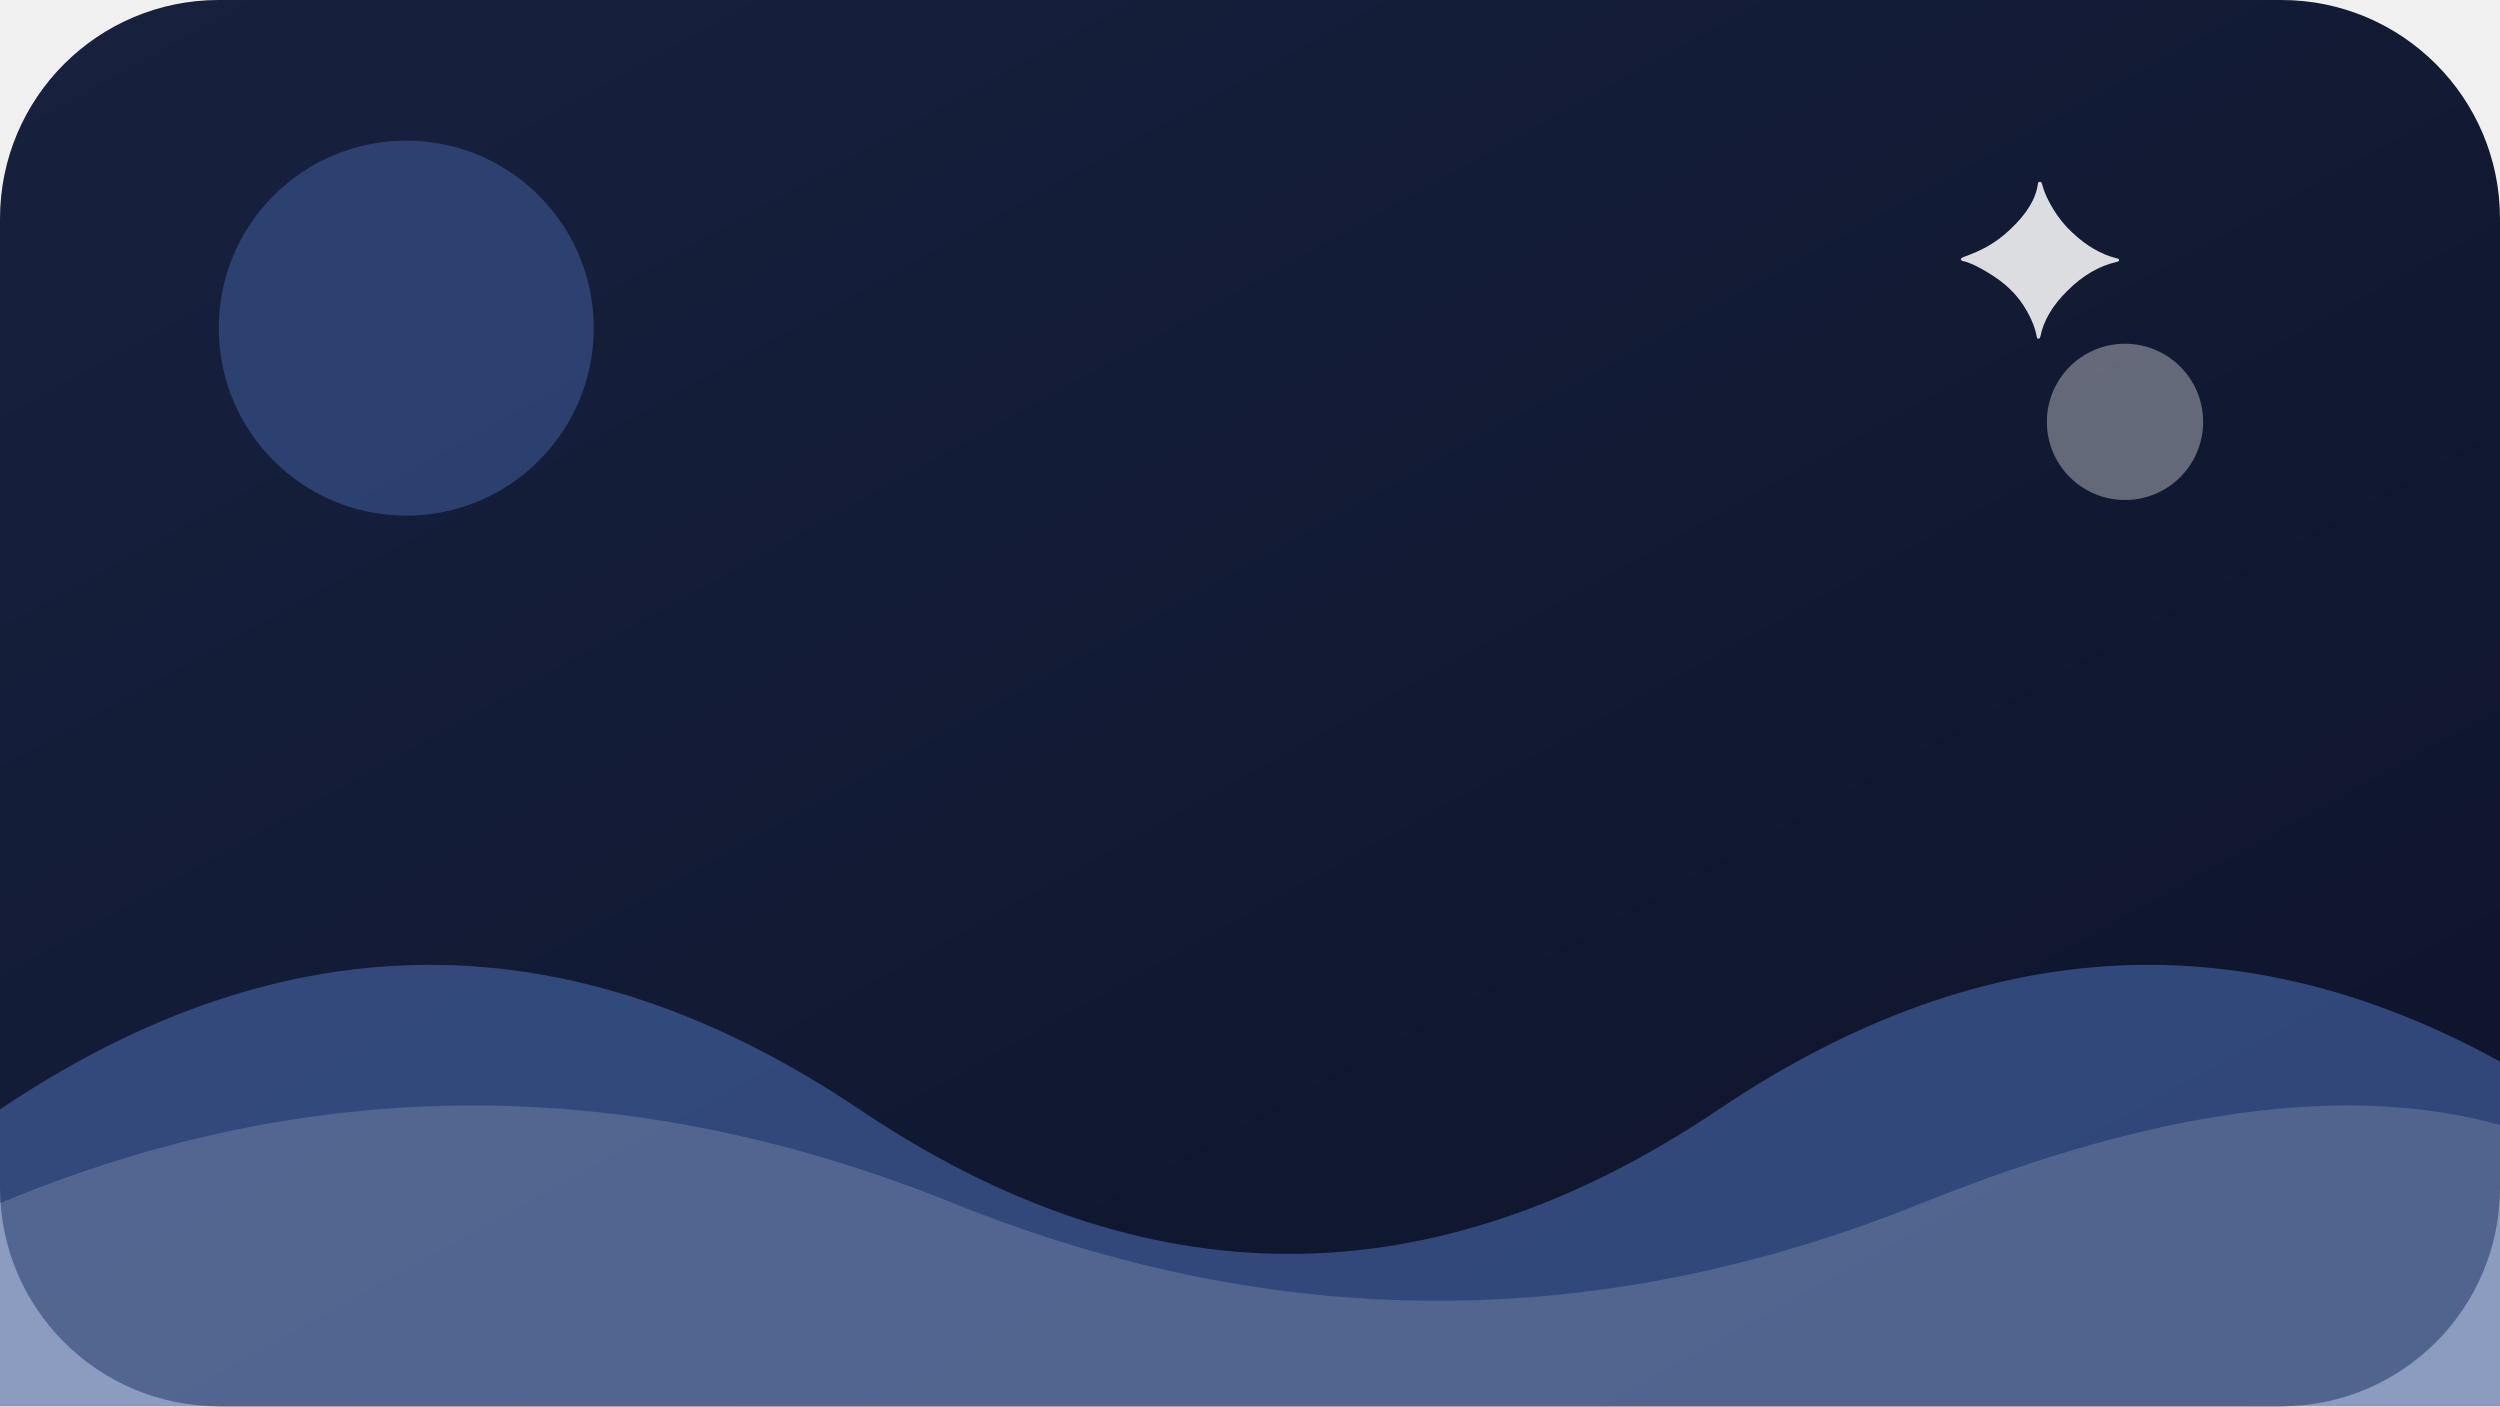
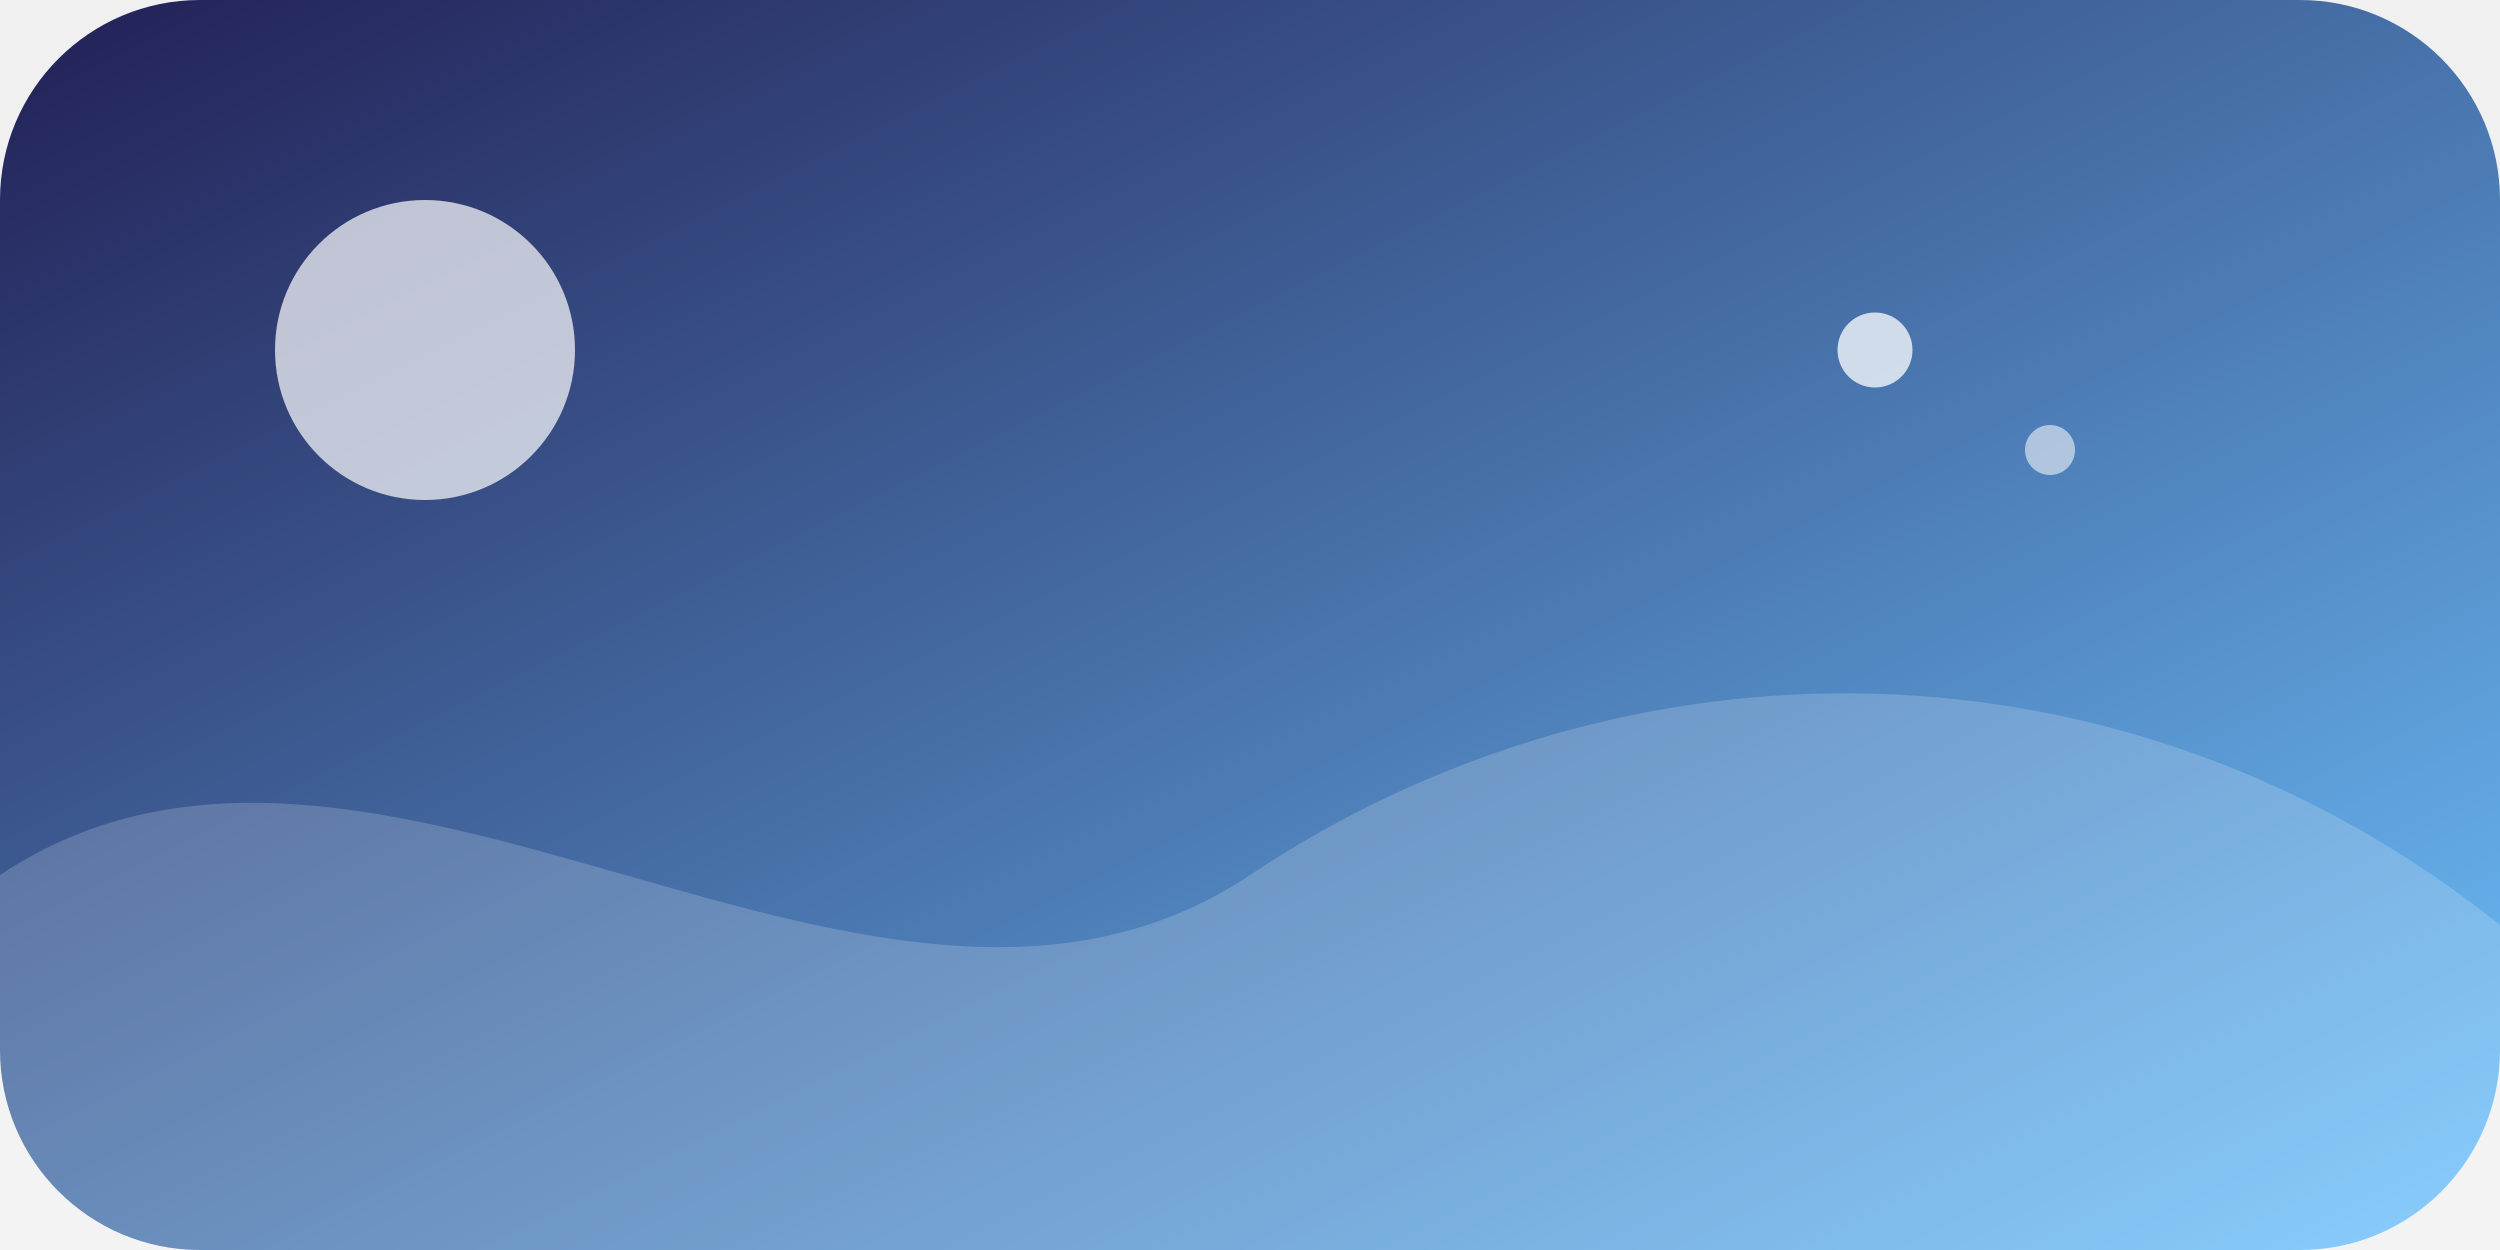
- <svg xmlns="http://www.w3.org/2000/svg" width="320" height="180" viewBox="0 0 320 180">
+ <svg xmlns="http://www.w3.org/2000/svg" viewBox="0 0 200 100">
  <defs>
    <linearGradient id="g" x1="0" y1="0" x2="1" y2="1">
-       <stop stop-color="#17213e" />
-       <stop offset="1" stop-color="#0d132a" />
+       <stop offset="0" stop-color="#211f54" />
+       <stop offset="1" stop-color="#6ec3ff" />
    </linearGradient>
  </defs>
-   <rect width="320" height="180" rx="28" fill="url(#g)" />
-   <circle cx="52" cy="42" r="24" fill="#405d9a" opacity=".55" />
-   <circle cx="272" cy="54" r="10" fill="#fff" opacity=".35" />
-   <path d="M0 142 Q55 105 110 142 T220 142 T330 142 V180 H0Z" fill="#405d9a" opacity=".7" />
-   <path d="M0 154 Q60 129 122 154 T246 154 T340 154 V180 H0Z" fill="#fff" opacity=".16" />
-   <text x="250" y="43" font-size="28" fill="#fff" opacity=".85">✦</text>
+   <rect width="200" height="100" rx="16" fill="url(#g)" />
+   <circle cx="34" cy="28" r="12" fill="rgba(255,255,255,.7)" />
+   <path d="M0 70 C 30 50, 70 90, 100 70 S 170 50, 200 74 L200 100 L0 100 Z" fill="rgba(255,255,255,.18)" />
+   <circle cx="150" cy="28" r="3" fill="white" opacity=".75" />
+   <circle cx="164" cy="36" r="2" fill="white" opacity=".55" />
</svg>
